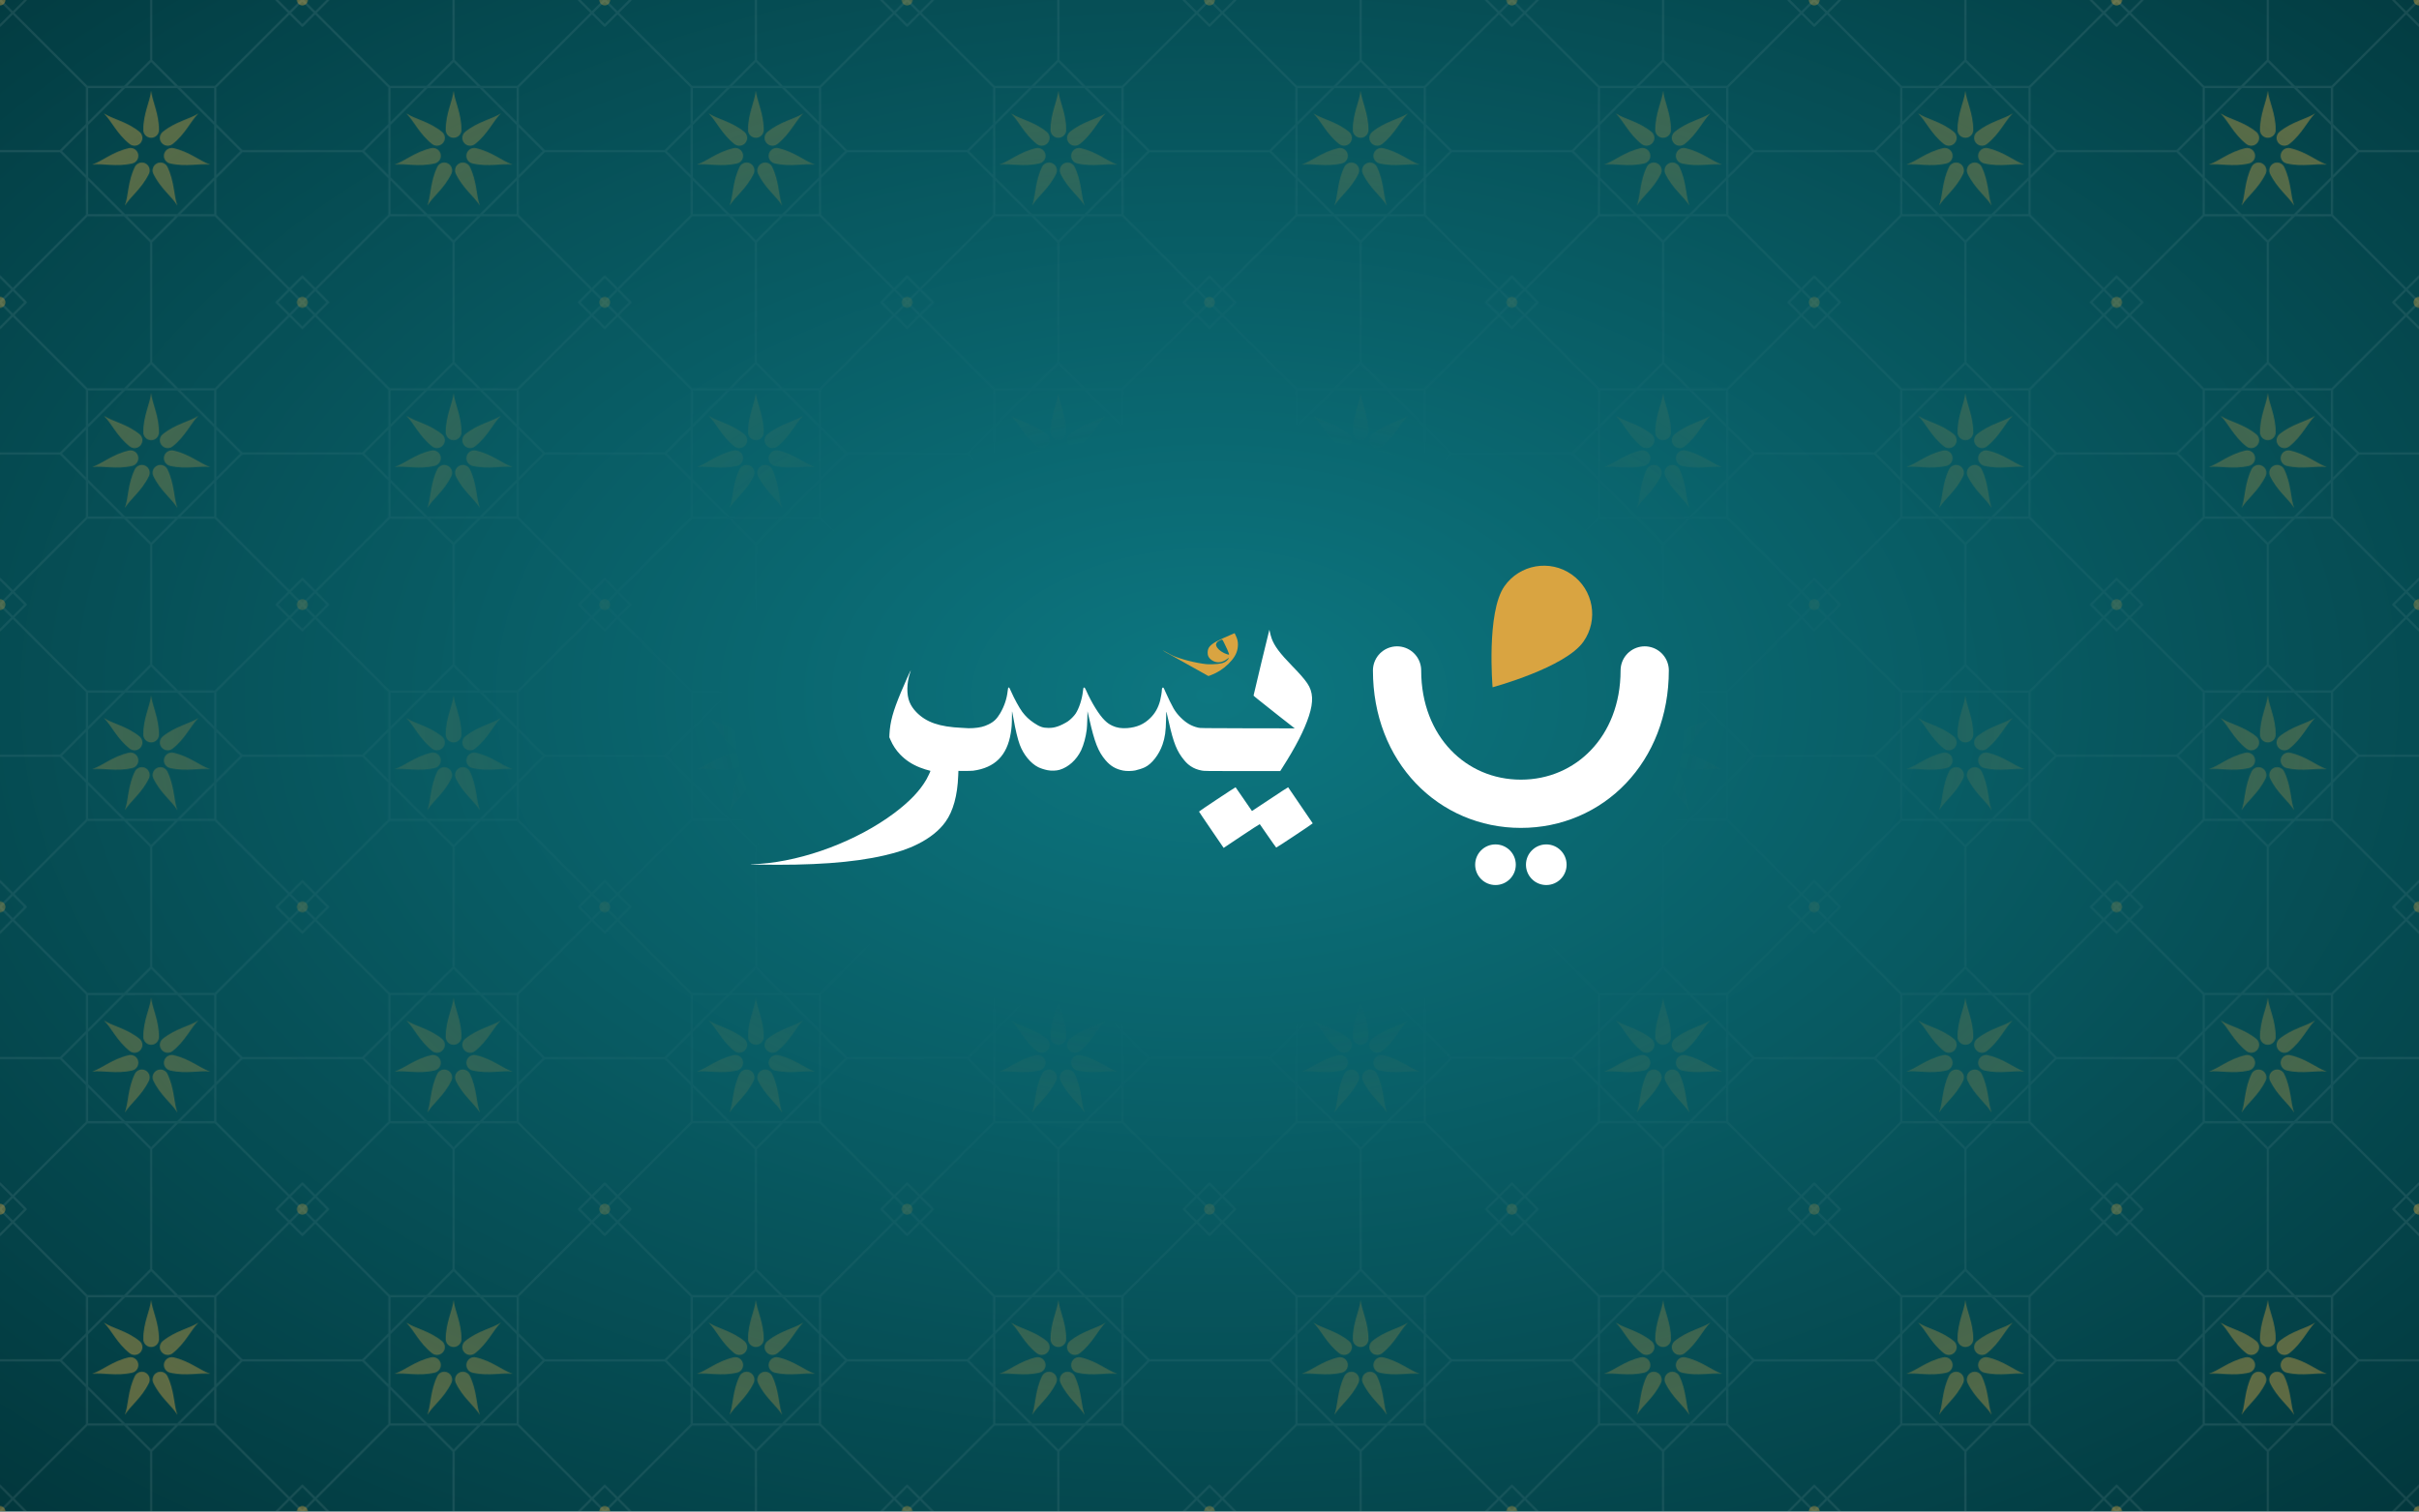
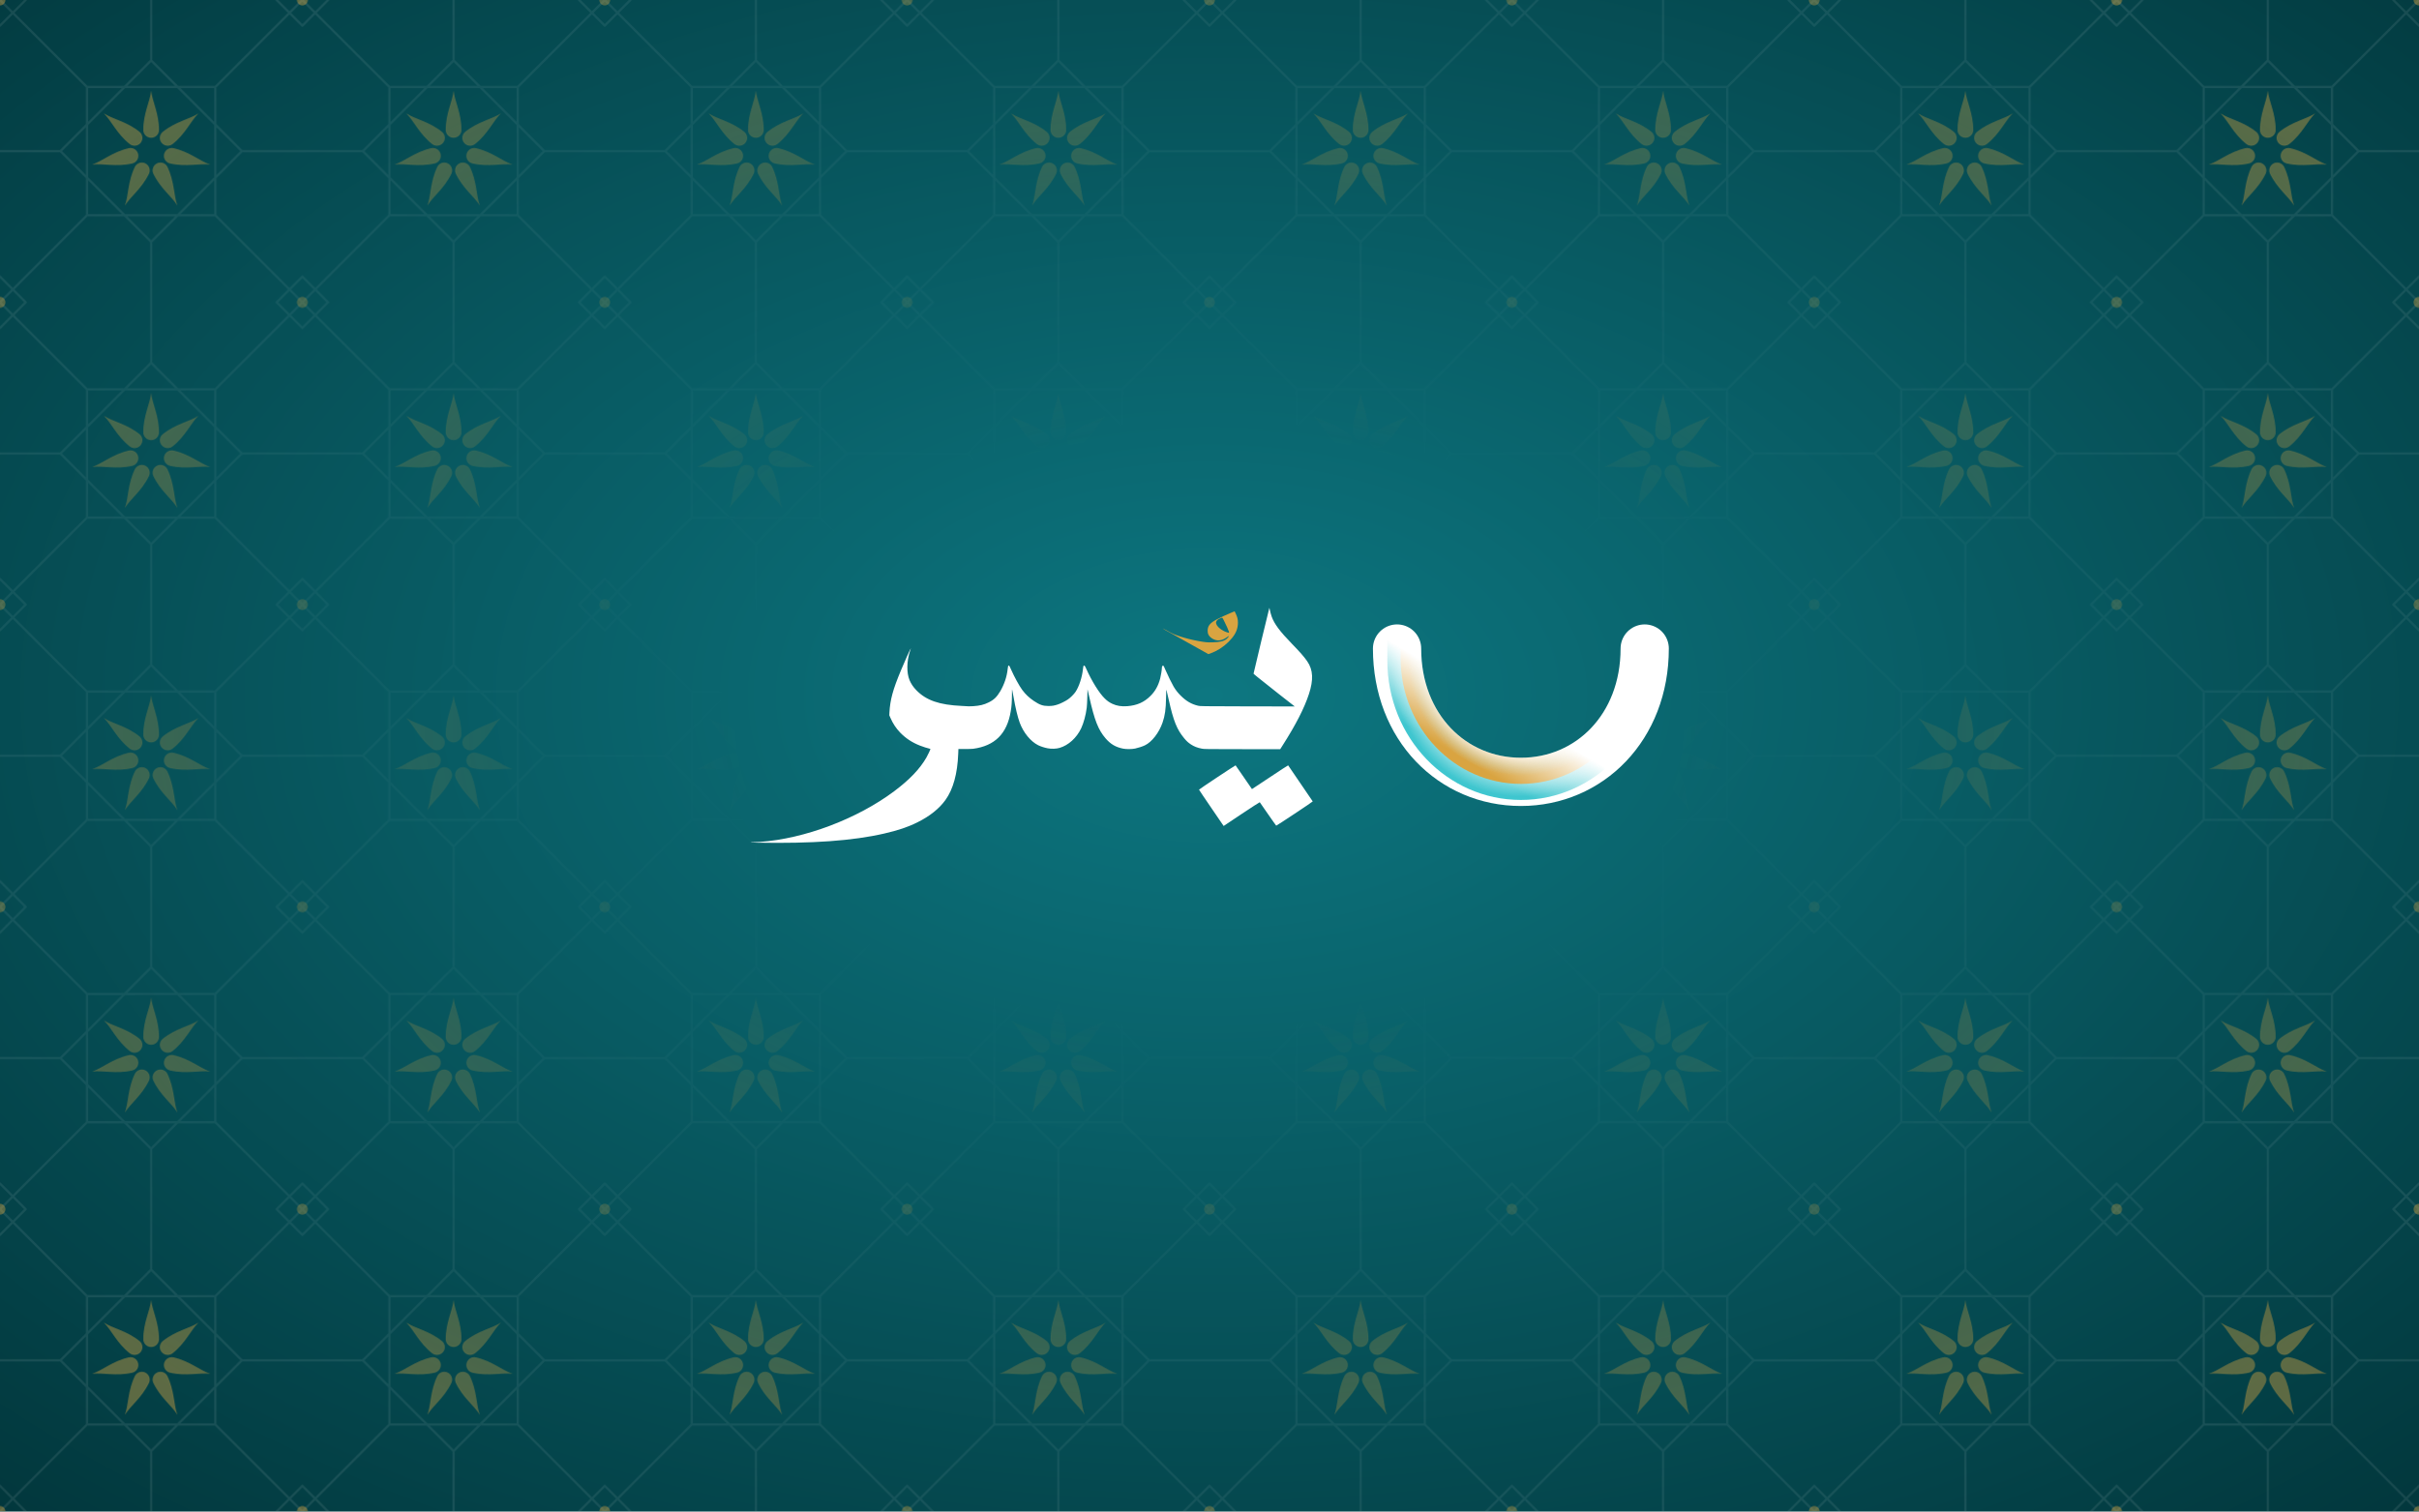
<svg xmlns="http://www.w3.org/2000/svg" width="1920" height="1200" viewBox="0 0 1920 1200" role="img" aria-label="يُسر — Yusr">
  <defs>
    <radialGradient id="yusr-bg-brand-ground" cx="0.5" cy="0.46" r="0.78">
      <stop offset="0" stop-color="#0D7781" />
      <stop offset="1" stop-color="#013338" />
    </radialGradient>
    <radialGradient id="yusr-bg-brand-fade" cx="0.5" cy="0.48" r="0.64">
      <stop offset="0.3" stop-color="#000" />
      <stop offset="0.95" stop-color="#FFF" />
    </radialGradient>
    <mask id="yusr-bg-brand-mask" maskUnits="userSpaceOnUse" x="0" y="0" width="1920" height="1200">
      <rect width="1920" height="1200" fill="url(#yusr-bg-brand-fade)" />
    </mask>
    <pattern id="yusr-bg-brand-tile" width="240" height="240" patternUnits="userSpaceOnUse">
      <path d="M170.91 170.91L69.09 170.91L69.09 69.09L170.91 69.09ZM192 120L120 192L48 120L120 48ZM192 120L240 120M120 192L120 240M48 120L0 120M120 48L120 0M170.91 170.91L240 240M69.09 170.91L0 240M69.09 69.09L0 0M170.91 69.09L240 0M0 -20.4L20.4 0L0 20.4L-20.4 0ZM240 -20.4L260.4 0L240 20.4L219.6 0ZM0 219.6L20.4 240L0 260.4L-20.4 240ZM240 219.6L260.4 240L240 260.4L219.6 240Z" fill="none" stroke="#FFFFFF" stroke-opacity="0.085" stroke-width="1.83" stroke-linecap="round" stroke-linejoin="round" />
      <path d="M120 72C119.06 80.74 113.76 89.97 113.76 103.2A6.24 6.24 0 0 0 126.24 103.2C126.24 89.97 120.94 80.74 120 72ZM157.53 90.07C150.11 94.79 139.59 96.4 129.24 104.65A6.24 6.24 0 0 0 137.03 114.4C147.37 106.16 151.28 96.25 157.53 90.07ZM166.8 130.68C158.49 127.82 150.66 120.6 137.77 117.65A6.24 6.24 0 0 0 134.99 129.82C147.89 132.77 158.07 129.65 166.8 130.68ZM140.83 163.25C137.88 154.97 138.65 144.35 132.91 132.43A6.24 6.24 0 0 0 121.67 137.84C127.41 149.76 136.19 155.78 140.83 163.25ZM99.17 163.25C103.81 155.78 112.59 149.76 118.33 137.84A6.24 6.24 0 0 0 107.09 132.43C101.35 144.35 102.12 154.97 99.17 163.25ZM73.2 130.68C81.93 129.65 92.11 132.77 105.01 129.82A6.24 6.24 0 0 0 102.23 117.65C89.34 120.6 81.51 127.82 73.2 130.68ZM82.47 90.07C88.72 96.25 92.63 106.16 102.97 114.4A6.24 6.24 0 0 0 110.76 104.65C100.41 96.4 89.89 94.79 82.47 90.07ZM4.32 0A4.32 4.32 0 1 0 -4.32 0A4.32 4.32 0 1 0 4.32 0ZM244.32 0A4.32 4.32 0 1 0 235.68 0A4.32 4.32 0 1 0 244.32 0ZM4.32 240A4.32 4.32 0 1 0 -4.32 240A4.32 4.32 0 1 0 4.32 240ZM244.32 240A4.32 4.32 0 1 0 235.68 240A4.32 4.32 0 1 0 244.32 240Z" fill="#D9A441" fill-opacity="0.42" />
    </pattern>
  </defs>
  <rect width="1920" height="1200" fill="url(#yusr-bg-brand-ground)" />
  <rect width="1920" height="1200" fill="url(#yusr-bg-brand-tile)" mask="url(#yusr-bg-brand-mask)" />
-   <g transform="translate(1045.87 411.32) scale(5.04)">
+   <g transform="translate(1045.87 393.92) scale(5.04)">
    <path d="M-88.27 54.58C-88.88 54.57 -89.34 54.54 -89.3 54.53C-89.26 54.51 -89.04 54.5 -88.82 54.5C-88.59 54.5 -88.15 54.48 -87.83 54.46C-80.79 53.96 -72.5 50.82 -66.7 46.48C-64.27 44.66 -62.65 42.96 -61.62 41.17C-61.38 40.74 -60.99 39.92 -60.99 39.83C-60.99 39.81 -61.05 39.78 -61.13 39.77C-61.4 39.72 -62.18 39.47 -62.63 39.29C-63.9 38.79 -64.88 38.14 -65.76 37.23C-66.41 36.55 -66.9 35.81 -67.28 34.93L-67.46 34.52L-67.44 34.04C-67.33 32.07 -66.9 30.48 -65.64 27.46C-65.02 25.97 -64.1 23.91 -64.06 23.95C-64.06 23.95 -64.13 24.16 -64.21 24.42C-64.73 25.98 -64.76 27.8 -64.28 28.97C-64.03 29.56 -63.71 30.04 -63.21 30.56C-61.65 32.17 -59.58 32.88 -56.04 33.04C-55.54 33.06 -55.05 33.09 -54.96 33.1C-54.87 33.11 -54.55 33.1 -54.25 33.08C-53.22 33.01 -52.55 32.85 -51.83 32.49C-50.98 32.08 -50.52 31.62 -49.98 30.71C-49.34 29.6 -48.95 28.44 -48.82 27.21C-48.78 26.79 -48.74 26.68 -48.65 26.68C-48.57 26.68 -48.51 26.78 -48.26 27.36C-47.79 28.43 -47 29.88 -46.52 30.53C-45.99 31.23 -45.45 31.75 -44.69 32.26C-43.78 32.87 -43.28 33.05 -42.41 33.05C-41.83 33.05 -41.51 33 -40.95 32.82C-40.51 32.68 -39.74 32.29 -39.34 32.02C-38.94 31.75 -38.37 31.18 -38.12 30.8C-37.58 29.98 -37.1 28.52 -36.97 27.26C-36.94 26.98 -36.89 26.74 -36.87 26.71C-36.83 26.68 -36.8 26.68 -36.73 26.71C-36.66 26.74 -36.58 26.88 -36.45 27.18C-35.59 29.12 -34.4 31.03 -33.54 31.86C-33.13 32.26 -32.82 32.48 -32.33 32.71C-31.65 33.03 -30.88 33.15 -29.99 33.08C-28.46 32.96 -27.33 32.46 -26.34 31.47C-25.59 30.73 -25.11 29.86 -24.81 28.74C-24.69 28.27 -24.54 27.37 -24.54 27.08C-24.54 26.87 -24.47 26.71 -24.37 26.69C-24.28 26.67 -24.19 26.83 -23.93 27.47C-23.64 28.15 -22.95 29.55 -22.69 29.99C-22.36 30.54 -22.04 30.95 -21.6 31.39C-20.7 32.29 -19.89 32.76 -18.83 33.01C-18.48 33.09 -18.46 33.09 -11.04 33.11L-3.61 33.12L-3.73 33.03C-4.25 32.64 -7.64 29.97 -9.47 28.5C-9.81 28.23 -10.09 27.98 -10.1 27.96C-10.11 27.91 -7.64 17.62 -7.61 17.59C-7.6 17.58 -7.59 17.65 -7.57 17.74C-7.53 18.03 -7.36 18.66 -7.25 18.96C-6.83 20.13 -5.95 21.31 -4.04 23.27C-2.79 24.55 -2.12 25.32 -1.64 26.02C-0.72 27.37 -0.64 28.91 -1.38 31.17C-2.1 33.38 -3.47 36.05 -5.55 39.3L-5.9 39.85L-11.89 39.85C-17.5 39.85 -17.91 39.84 -18.24 39.77C-18.94 39.64 -19.49 39.42 -19.97 39.1C-20.4 38.81 -20.64 38.59 -21.01 38.15C-22.17 36.76 -22.71 35.43 -23.46 32.05C-23.63 31.32 -23.78 30.65 -23.81 30.56C-23.85 30.41 -23.86 30.57 -23.88 31.74C-23.91 33.59 -24.05 34.56 -24.43 35.66C-24.98 37.26 -26.12 38.73 -27.22 39.25C-27.59 39.43 -28.24 39.64 -28.74 39.75C-29.27 39.86 -30.13 39.87 -30.63 39.77C-31.81 39.54 -32.62 39.06 -33.41 38.14C-34.57 36.78 -35.14 35.32 -35.98 31.59C-36.12 30.95 -36.24 30.42 -36.25 30.42C-36.26 30.41 -36.27 30.95 -36.28 31.61C-36.3 32.35 -36.33 33.02 -36.37 33.31C-36.52 34.51 -36.85 35.71 -37.25 36.57C-37.98 38.09 -39.24 39.23 -40.65 39.65C-41.16 39.8 -41.93 39.83 -42.54 39.71C-43.02 39.62 -43.64 39.42 -44.02 39.23C-45.21 38.63 -46.34 37.25 -46.92 35.69C-47.24 34.83 -47.6 33.35 -47.9 31.61C-48 31.05 -48.1 30.53 -48.12 30.47C-48.14 30.39 -48.15 30.68 -48.15 31.35C-48.16 32.51 -48.2 33.06 -48.34 33.89C-48.92 37.41 -50.84 39.33 -54.26 39.79C-54.43 39.81 -55.02 39.83 -55.58 39.83L-56.58 39.82L-56.61 40.56C-56.73 43.71 -57.4 46.16 -58.62 47.85C-59.58 49.2 -61.09 50.41 -62.99 51.35C-64.47 52.1 -66.07 52.64 -68.26 53.14C-73.16 54.28 -79.64 54.74 -88.27 54.58ZM-16.75 49.11C-17.82 47.55 -18.69 46.25 -18.69 46.23C-18.69 46.17 -12.96 42.37 -12.93 42.4C-12.91 42.42 -12.33 43.26 -11.63 44.28C-10.94 45.29 -10.36 46.13 -10.35 46.14C-10.34 46.15 -9.06 45.3 -7.51 44.26C-5.95 43.22 -4.67 42.38 -4.65 42.4C-4.6 42.46 -0.8 48.04 -0.78 48.08C-0.76 48.13 -6.47 51.92 -6.53 51.9C-6.55 51.9 -7.14 51.07 -7.83 50.07C-8.52 49.06 -9.1 48.23 -9.12 48.21C-9.14 48.19 -10.42 49.02 -11.98 50.06L-14.81 51.95L-16.75 49.11Z" fill="#FFFFFF" fill-rule="evenodd" />
    <path d="M-19.93 23.36C-21.4 22.53 -22.84 21.72 -23.13 21.57C-23.73 21.26 -24.21 20.99 -24.37 20.85C-24.43 20.8 -24.16 20.94 -23.77 21.16C-22.92 21.64 -22.62 21.78 -21.68 22.09C-20.81 22.38 -19.81 22.63 -18.79 22.82C-17.65 23.02 -17.4 23.05 -16.52 23.02C-15.41 22.99 -14.82 22.85 -14.4 22.53C-14.2 22.38 -13.95 22.07 -13.99 22.03C-14.01 22.02 -14.11 22.08 -14.23 22.17C-15.09 22.83 -15.96 22.89 -16.72 22.35C-17.16 22.03 -17.34 21.7 -17.33 21.19C-17.33 20.44 -16.97 19.99 -15.92 19.42C-15.44 19.16 -14.36 18.66 -13.56 18.33L-13.08 18.13L-12.91 18.49C-12.64 19.06 -12.56 19.4 -12.56 19.93C-12.57 20.84 -12.86 21.58 -13.51 22.37C-14.23 23.23 -15.08 23.91 -16.03 24.39C-16.46 24.6 -17.13 24.88 -17.21 24.88C-17.24 24.88 -18.46 24.19 -19.93 23.36ZM-13.99 21.32C-14.07 21.06 -14.38 20.36 -14.7 19.73C-15.05 19.03 -14.98 19.07 -15.42 19.27C-15.73 19.41 -15.89 19.55 -15.97 19.76C-16.03 19.92 -16.03 19.94 -15.97 20.12C-15.84 20.51 -15.4 20.93 -14.78 21.24C-14.44 21.41 -13.98 21.55 -13.95 21.5C-13.95 21.48 -13.96 21.4 -13.99 21.32Z" fill="#D9A441" fill-rule="evenodd" />
    <g transform="translate(0 0)">
      <path d="M12.5 24c0 12.4 8.7 21 19.5 21s19.5-8.6 19.5-21" fill="none" stroke="#FFFFFF" stroke-width="7.6" stroke-linecap="round" />
-       <circle cx="28" cy="54.6" r="3.2" fill="#FFFFFF" />
-       <circle cx="36" cy="54.6" r="3.2" fill="#FFFFFF" />
-       <path d="M32 8.5c0 0-7.6 9.1-7.6 14.1a7.6 7.6 0 0 0 15.2 0c0-5-7.6-14.1-7.6-14.1Z" fill="#D9A441" transform="translate(3 -5.5) rotate(-145 32 21.5)" />
+       <defs>
+         <radialGradient id="yusr-bg-brand-dots-shine-b0" gradientUnits="userSpaceOnUse" cx="0" cy="0" r="1" gradientTransform="translate(32 25.9) scale(21.03 21.95)">
+           <stop offset="0.705" stop-color="#3FC6CF" stop-opacity="0" />
+           <stop offset="0.976" stop-color="#3FC6CF" stop-opacity="1" />
+         </radialGradient>
+         <radialGradient id="yusr-bg-brand-dots-shine-b1" gradientUnits="userSpaceOnUse" cx="0" cy="0" r="1" gradientTransform="translate(32 25.51) scale(18.94 19.81)">
+           <stop offset="0.77" stop-color="#D9A441" stop-opacity="0" />
+           <stop offset="0.77" stop-color="#D9A441" stop-opacity="0.28" />
+           <stop offset="0.935" stop-color="#D9A441" stop-opacity="1" />
+         </radialGradient>
+         <linearGradient id="yusr-bg-brand-dots-shine-f" gradientUnits="userSpaceOnUse" x1="28.25" y1="44.48" x2="33.38" y2="35.75">
+           <stop offset="0" stop-color="#fff" />
+           <stop offset="1" stop-color="#000" />
+         </linearGradient>
+         <mask id="yusr-bg-brand-dots-shine-m" maskUnits="userSpaceOnUse" x="0" y="0" width="64" height="64">
+           <path d="M12.5 24c0 12.4 8.7 21 19.5 21s19.5-8.6 19.5-21" fill="none" stroke="url(#yusr-bg-brand-dots-shine-f)" stroke-width="7.6" stroke-linecap="round" />
+         </mask>
+       </defs>
+       <g mask="url(#yusr-bg-brand-dots-shine-m)">
+         <path d="M10.97 22.5L10.97 25.9A21.03 21.95 0 0 0 53.03 25.9L53.03 22.5Z" fill="url(#yusr-bg-brand-dots-shine-b0)" />
+         <path d="M13.06 22.5L13.06 25.51A18.94 19.81 0 0 0 50.94 25.51L50.94 22.5Z" fill="url(#yusr-bg-brand-dots-shine-b1)" />
+       </g>
    </g>
  </g>
</svg>
